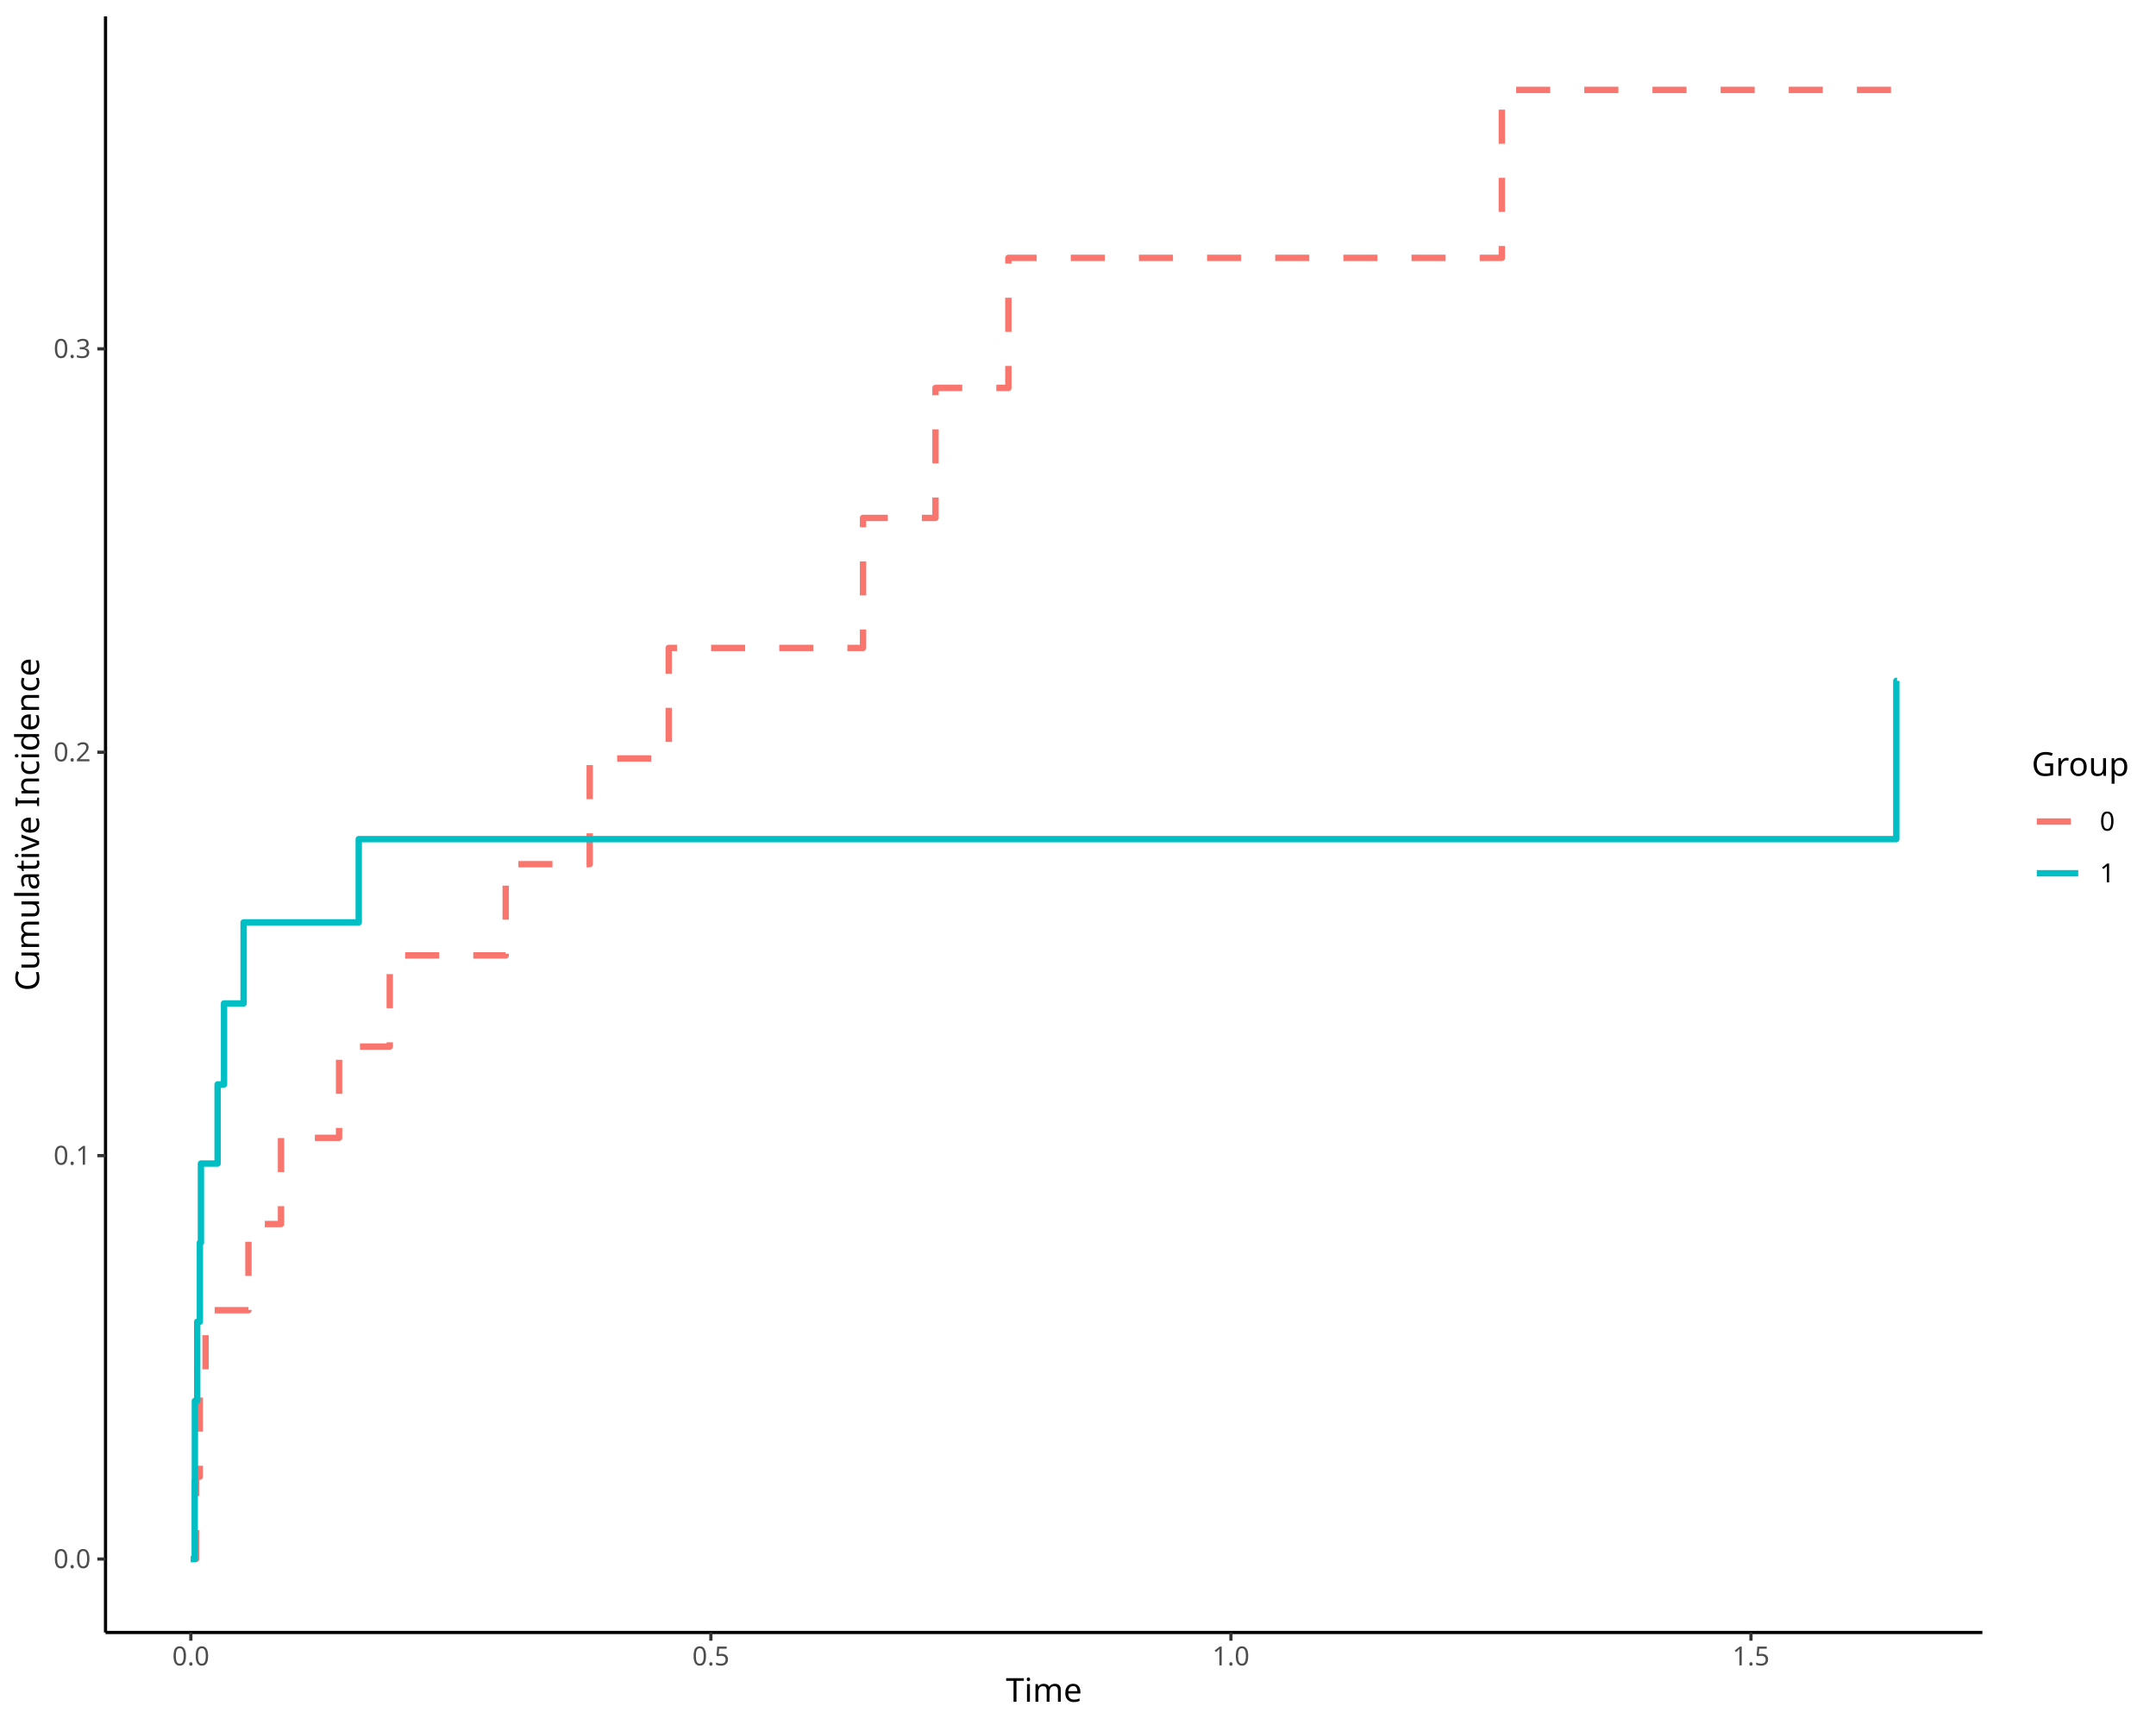
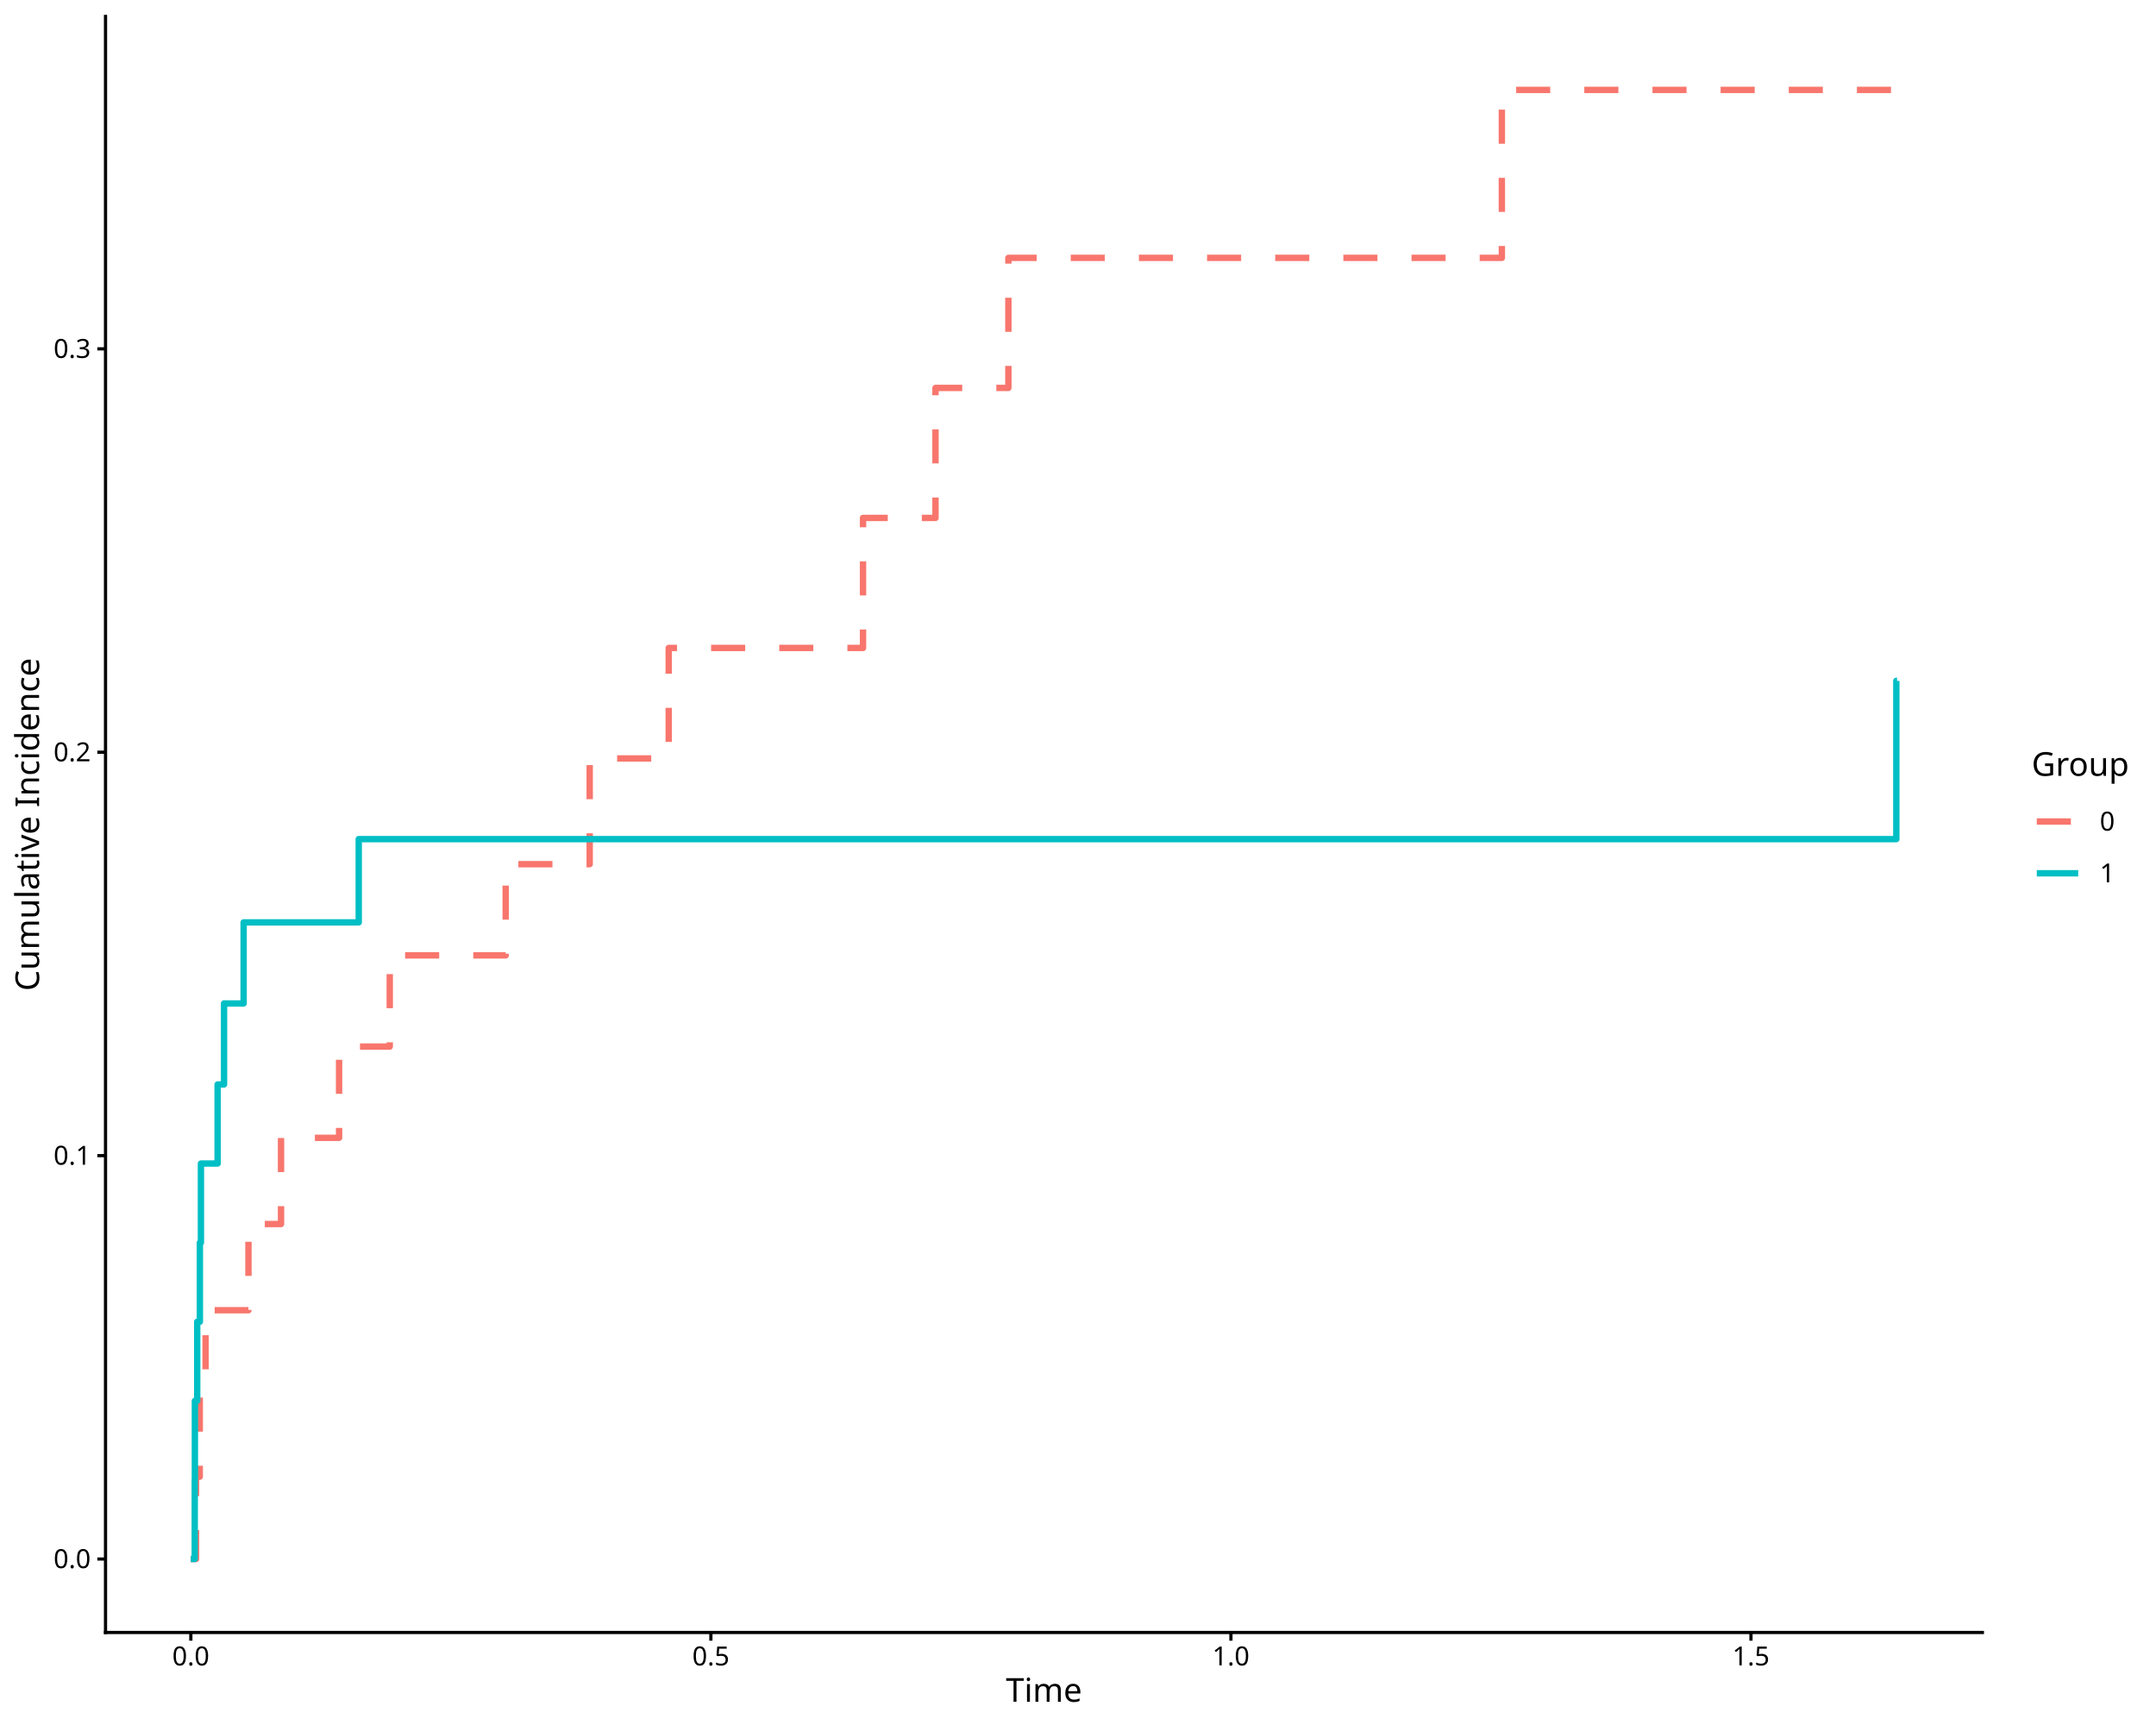
<svg xmlns="http://www.w3.org/2000/svg" class="svglite" data-engine-version="2.0" width="720.00pt" height="576.00pt" viewBox="0 0 720.00 576.00">
  <defs>
    <style type="text/css">
    .svglite line, .svglite polyline, .svglite polygon, .svglite path, .svglite rect, .svglite circle {
      fill: none;
      stroke: #000000;
      stroke-linecap: round;
      stroke-linejoin: round;
      stroke-miterlimit: 10.00;
    }
  </style>
  </defs>
  <rect width="100%" height="100%" style="stroke: none; fill: #FFFFFF;" />
  <defs>
    <clipPath id="cpMC4wMHw3MjAuMDB8MC4wMHw1NzYuMDA=">
      <rect x="0.00" y="0.00" width="720.00" height="576.00" />
    </clipPath>
  </defs>
  <g clip-path="url(#cpMC4wMHw3MjAuMDB8MC4wMHw1NzYuMDA=)">
    <rect x="0.00" y="0.00" width="720.00" height="576.00" style="stroke-width: 1.07; stroke: #FFFFFF; fill: #FFFFFF;" />
  </g>
  <defs>
    <clipPath id="cpMzUuMjR8NjYyLjAyfDUuNDh8NTQ1LjEx">
      <rect x="35.24" y="5.48" width="626.79" height="539.63" />
    </clipPath>
  </defs>
  <g clip-path="url(#cpMzUuMjR8NjYyLjAyfDUuNDh8NTQ1LjEx)">
    <rect x="35.24" y="5.48" width="626.79" height="539.63" style="stroke-width: 1.07; stroke: none; fill: #FFFFFF;" />
    <polyline points="63.73,520.58 64.43,520.58 64.43,520.58 65.03,520.58 65.03,520.58 65.08,520.58 65.08,520.58 65.47,520.58 65.47,493.09 65.71,493.09 65.71,493.09 65.86,493.09 65.86,493.09 66.71,493.09 66.71,465.60 66.75,465.60 66.75,465.60 67.10,465.60 67.10,465.60 68.19,465.60 68.19,465.60 68.65,465.60 68.65,437.50 69.13,437.50 69.13,437.50 69.61,437.50 69.61,437.50 70.34,437.50 70.34,437.50 72.67,437.50 72.67,437.50 74.82,437.50 74.82,437.50 74.87,437.50 74.87,437.50 81.36,437.50 81.36,437.50 82.97,437.50 82.97,408.72 86.01,408.72 86.01,408.72 89.20,408.72 89.20,408.72 90.61,408.72 90.61,408.72 93.85,408.72 93.85,379.93 108.14,379.93 108.14,379.93 113.24,379.93 113.24,349.47 119.80,349.47 119.80,349.47 121.50,349.47 121.50,349.47 122.18,349.47 122.18,349.47 128.51,349.47 128.51,349.47 130.16,349.47 130.16,319.02 134.86,319.02 134.86,319.02 149.02,319.02 149.02,319.02 168.88,319.02 168.88,288.56 179.98,288.56 179.98,288.56 187.96,288.56 187.96,288.56 196.93,288.56 196.93,253.26 223.32,253.26 223.32,216.36 225.53,216.36 225.53,216.36 280.43,216.36 280.43,216.36 288.21,216.36 288.21,172.94 312.41,172.94 312.41,129.53 336.75,129.53 336.75,86.11 361.43,86.11 361.43,86.11 389.79,86.11 389.79,86.11 494.42,86.11 494.42,86.11 501.55,86.11 501.55,30.01 633.28,30.01 633.28,30.01 633.53,30.01 633.53,30.01 " style="stroke-width: 2.13; stroke: #F8766D; stroke-dasharray: 11.38,11.38; stroke-linecap: butt;" />
    <polyline points="63.73,520.58 64.43,520.58 64.43,520.58 65.03,520.58 65.03,494.17 65.08,494.17 65.08,467.76 65.47,467.76 65.47,467.76 65.71,467.76 65.71,467.76 65.86,467.76 65.86,441.35 66.71,441.35 66.71,441.35 66.75,441.35 66.75,414.94 67.10,414.94 67.10,388.52 68.19,388.52 68.19,388.52 68.65,388.52 68.65,388.52 69.13,388.52 69.13,388.52 69.61,388.52 69.61,388.52 70.34,388.52 70.34,388.52 72.67,388.52 72.67,362.11 74.82,362.11 74.82,335.06 74.87,335.06 74.87,335.06 81.36,335.06 81.36,308.00 82.97,308.00 82.97,308.00 86.01,308.00 86.01,308.00 89.20,308.00 89.20,308.00 90.61,308.00 90.61,308.00 93.85,308.00 93.85,308.00 108.14,308.00 108.14,308.00 113.24,308.00 113.24,308.00 119.80,308.00 119.80,280.19 121.50,280.19 121.50,280.19 122.18,280.19 122.18,280.19 128.51,280.19 128.51,280.19 130.16,280.19 130.16,280.19 134.86,280.19 134.86,280.19 149.02,280.19 149.02,280.19 168.88,280.19 168.88,280.19 179.98,280.19 179.98,280.19 187.96,280.19 187.96,280.19 196.93,280.19 196.93,280.19 223.32,280.19 223.32,280.19 225.53,280.19 225.53,280.19 280.43,280.19 280.43,280.19 288.21,280.19 288.21,280.19 312.41,280.19 312.41,280.19 336.75,280.19 336.75,280.19 361.43,280.19 361.43,280.19 389.79,280.19 389.79,280.19 494.42,280.19 494.42,280.19 501.55,280.19 501.55,280.19 633.28,280.19 633.28,227.34 633.53,227.34 633.53,227.34 " style="stroke-width: 2.13; stroke: #00BFC4; stroke-linecap: butt;" />
  </g>
  <g clip-path="url(#cpMC4wMHw3MjAuMDB8MC4wMHw1NzYuMDA=)">
-     <polyline points="35.24,545.11 35.24,5.48 " style="stroke-width: 1.07; stroke-linecap: butt;" />
-     <text x="30.31" y="523.61" text-anchor="end" style="font-size: 8.80px; fill: #4D4D4D; font-family: sans;" textLength="12.23px" lengthAdjust="spacingAndGlyphs">0.0</text>
-     <text x="30.31" y="388.91" text-anchor="end" style="font-size: 8.80px; fill: #4D4D4D; font-family: sans;" textLength="12.23px" lengthAdjust="spacingAndGlyphs">0.1</text>
-     <text x="30.31" y="254.21" text-anchor="end" style="font-size: 8.80px; fill: #4D4D4D; font-family: sans;" textLength="12.23px" lengthAdjust="spacingAndGlyphs">0.2</text>
-     <text x="30.31" y="119.51" text-anchor="end" style="font-size: 8.80px; fill: #4D4D4D; font-family: sans;" textLength="12.23px" lengthAdjust="spacingAndGlyphs">0.3</text>
-     <polyline points="32.50,520.58 35.24,520.58 " style="stroke-width: 1.07; stroke: #333333; stroke-linecap: butt;" />
-     <polyline points="32.50,385.88 35.24,385.88 " style="stroke-width: 1.07; stroke: #333333; stroke-linecap: butt;" />
-     <polyline points="32.50,251.18 35.24,251.18 " style="stroke-width: 1.07; stroke: #333333; stroke-linecap: butt;" />
-     <polyline points="32.50,116.48 35.24,116.48 " style="stroke-width: 1.07; stroke: #333333; stroke-linecap: butt;" />
-     <polyline points="35.24,545.11 662.02,545.11 " style="stroke-width: 1.07; stroke-linecap: butt;" />
-     <polyline points="63.73,547.85 63.73,545.11 " style="stroke-width: 1.07; stroke: #333333; stroke-linecap: butt;" />
-     <polyline points="237.40,547.85 237.40,545.11 " style="stroke-width: 1.07; stroke: #333333; stroke-linecap: butt;" />
-     <polyline points="411.07,547.85 411.07,545.11 " style="stroke-width: 1.07; stroke: #333333; stroke-linecap: butt;" />
-     <polyline points="584.74,547.85 584.74,545.11 " style="stroke-width: 1.07; stroke: #333333; stroke-linecap: butt;" />
-     <text x="63.73" y="556.10" text-anchor="middle" style="font-size: 8.80px; fill: #4D4D4D; font-family: sans;" textLength="12.23px" lengthAdjust="spacingAndGlyphs">0.0</text>
-     <text x="237.40" y="556.10" text-anchor="middle" style="font-size: 8.80px; fill: #4D4D4D; font-family: sans;" textLength="12.23px" lengthAdjust="spacingAndGlyphs">0.5</text>
-     <text x="411.07" y="556.10" text-anchor="middle" style="font-size: 8.80px; fill: #4D4D4D; font-family: sans;" textLength="12.23px" lengthAdjust="spacingAndGlyphs">1.0</text>
-     <text x="584.74" y="556.10" text-anchor="middle" style="font-size: 8.80px; fill: #4D4D4D; font-family: sans;" textLength="12.23px" lengthAdjust="spacingAndGlyphs">1.5</text>
+     <polyline points="35.24,545.11 35.24,5.48 " style="stroke-width: 1.07; stroke-linecap: square;" />
+     <text x="30.31" y="523.61" text-anchor="end" style="font-size: 8.80px; font-family: sans;" textLength="12.23px" lengthAdjust="spacingAndGlyphs">0.0</text>
+     <text x="30.31" y="388.91" text-anchor="end" style="font-size: 8.80px; font-family: sans;" textLength="12.23px" lengthAdjust="spacingAndGlyphs">0.1</text>
+     <text x="30.31" y="254.21" text-anchor="end" style="font-size: 8.80px; font-family: sans;" textLength="12.23px" lengthAdjust="spacingAndGlyphs">0.2</text>
+     <text x="30.31" y="119.51" text-anchor="end" style="font-size: 8.80px; font-family: sans;" textLength="12.23px" lengthAdjust="spacingAndGlyphs">0.3</text>
+     <polyline points="32.50,520.58 35.24,520.58 " style="stroke-width: 1.07; stroke-linecap: butt;" />
+     <polyline points="32.50,385.88 35.24,385.88 " style="stroke-width: 1.07; stroke-linecap: butt;" />
+     <polyline points="32.50,251.18 35.24,251.18 " style="stroke-width: 1.07; stroke-linecap: butt;" />
+     <polyline points="32.50,116.48 35.24,116.48 " style="stroke-width: 1.07; stroke-linecap: butt;" />
+     <polyline points="35.24,545.11 662.02,545.11 " style="stroke-width: 1.07; stroke-linecap: square;" />
+     <polyline points="63.73,547.85 63.73,545.11 " style="stroke-width: 1.07; stroke-linecap: butt;" />
+     <polyline points="237.40,547.85 237.40,545.11 " style="stroke-width: 1.07; stroke-linecap: butt;" />
+     <polyline points="411.07,547.85 411.07,545.11 " style="stroke-width: 1.07; stroke-linecap: butt;" />
+     <polyline points="584.74,547.85 584.74,545.11 " style="stroke-width: 1.07; stroke-linecap: butt;" />
+     <text x="63.73" y="556.10" text-anchor="middle" style="font-size: 8.80px; font-family: sans;" textLength="12.23px" lengthAdjust="spacingAndGlyphs">0.0</text>
+     <text x="237.40" y="556.10" text-anchor="middle" style="font-size: 8.80px; font-family: sans;" textLength="12.23px" lengthAdjust="spacingAndGlyphs">0.5</text>
+     <text x="411.07" y="556.10" text-anchor="middle" style="font-size: 8.80px; font-family: sans;" textLength="12.23px" lengthAdjust="spacingAndGlyphs">1.0</text>
+     <text x="584.74" y="556.10" text-anchor="middle" style="font-size: 8.80px; font-family: sans;" textLength="12.23px" lengthAdjust="spacingAndGlyphs">1.5</text>
    <text x="348.63" y="568.24" text-anchor="middle" style="font-size: 11.00px; font-family: sans;" textLength="24.45px" lengthAdjust="spacingAndGlyphs">Time</text>
    <text transform="translate(13.05,275.30) rotate(-90)" text-anchor="middle" style="font-size: 11.00px; font-family: sans;" textLength="105.18px" lengthAdjust="spacingAndGlyphs">Cumulative Incidence</text>
    <rect x="672.98" y="244.87" width="41.54" height="60.85" style="stroke-width: 1.07; stroke: none; fill: #FFFFFF;" />
    <text x="678.46" y="259.06" style="font-size: 11.00px; font-family: sans;" textLength="30.58px" lengthAdjust="spacingAndGlyphs">Group</text>
    <rect x="678.46" y="265.68" width="17.28" height="17.28" style="stroke-width: 1.07; stroke: none; fill: #FFFFFF;" />
    <line x1="680.19" y1="274.32" x2="694.02" y2="274.32" style="stroke-width: 2.13; stroke: #F8766D; stroke-dasharray: 11.38,11.38; stroke-linecap: butt;" />
    <rect x="678.46" y="282.96" width="17.28" height="17.28" style="stroke-width: 1.07; stroke: none; fill: #FFFFFF;" />
    <line x1="680.19" y1="291.60" x2="694.02" y2="291.60" style="stroke-width: 2.13; stroke: #00BFC4; stroke-linecap: butt;" />
    <text x="701.22" y="277.35" style="font-size: 8.80px; font-family: sans;" textLength="4.89px" lengthAdjust="spacingAndGlyphs">0</text>
    <text x="701.22" y="294.63" style="font-size: 8.80px; font-family: sans;" textLength="4.89px" lengthAdjust="spacingAndGlyphs">1</text>
  </g>
</svg>
